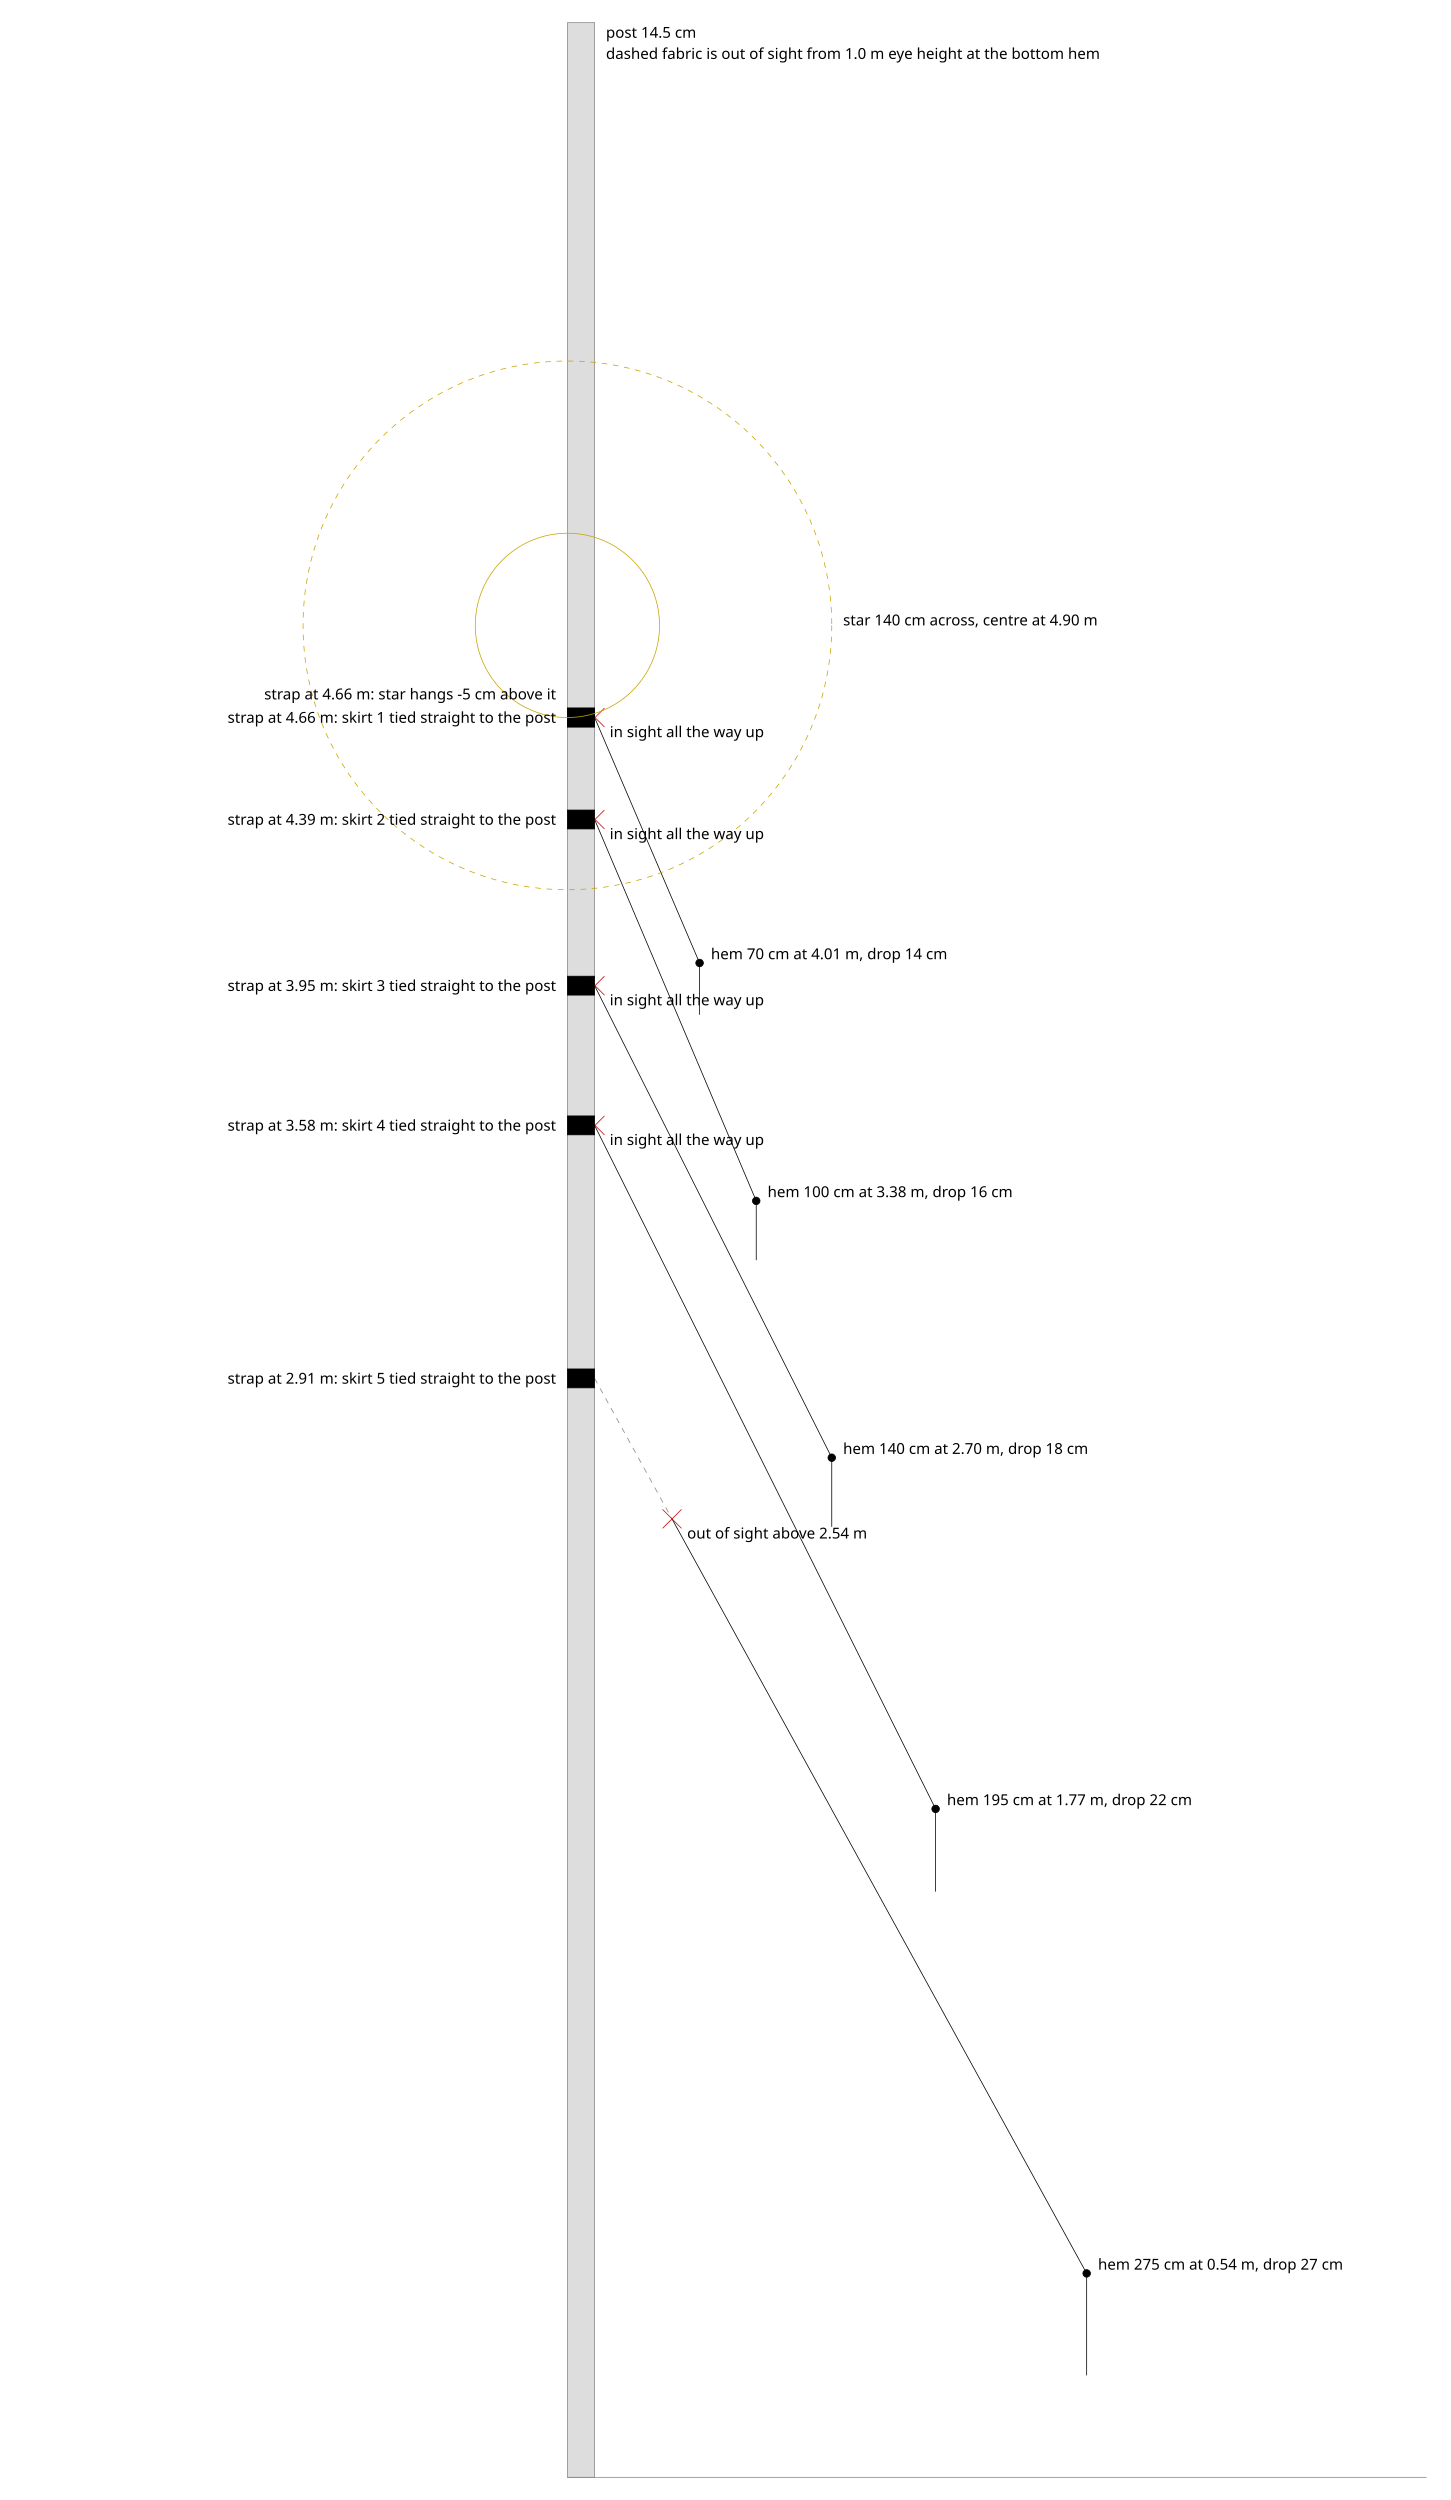
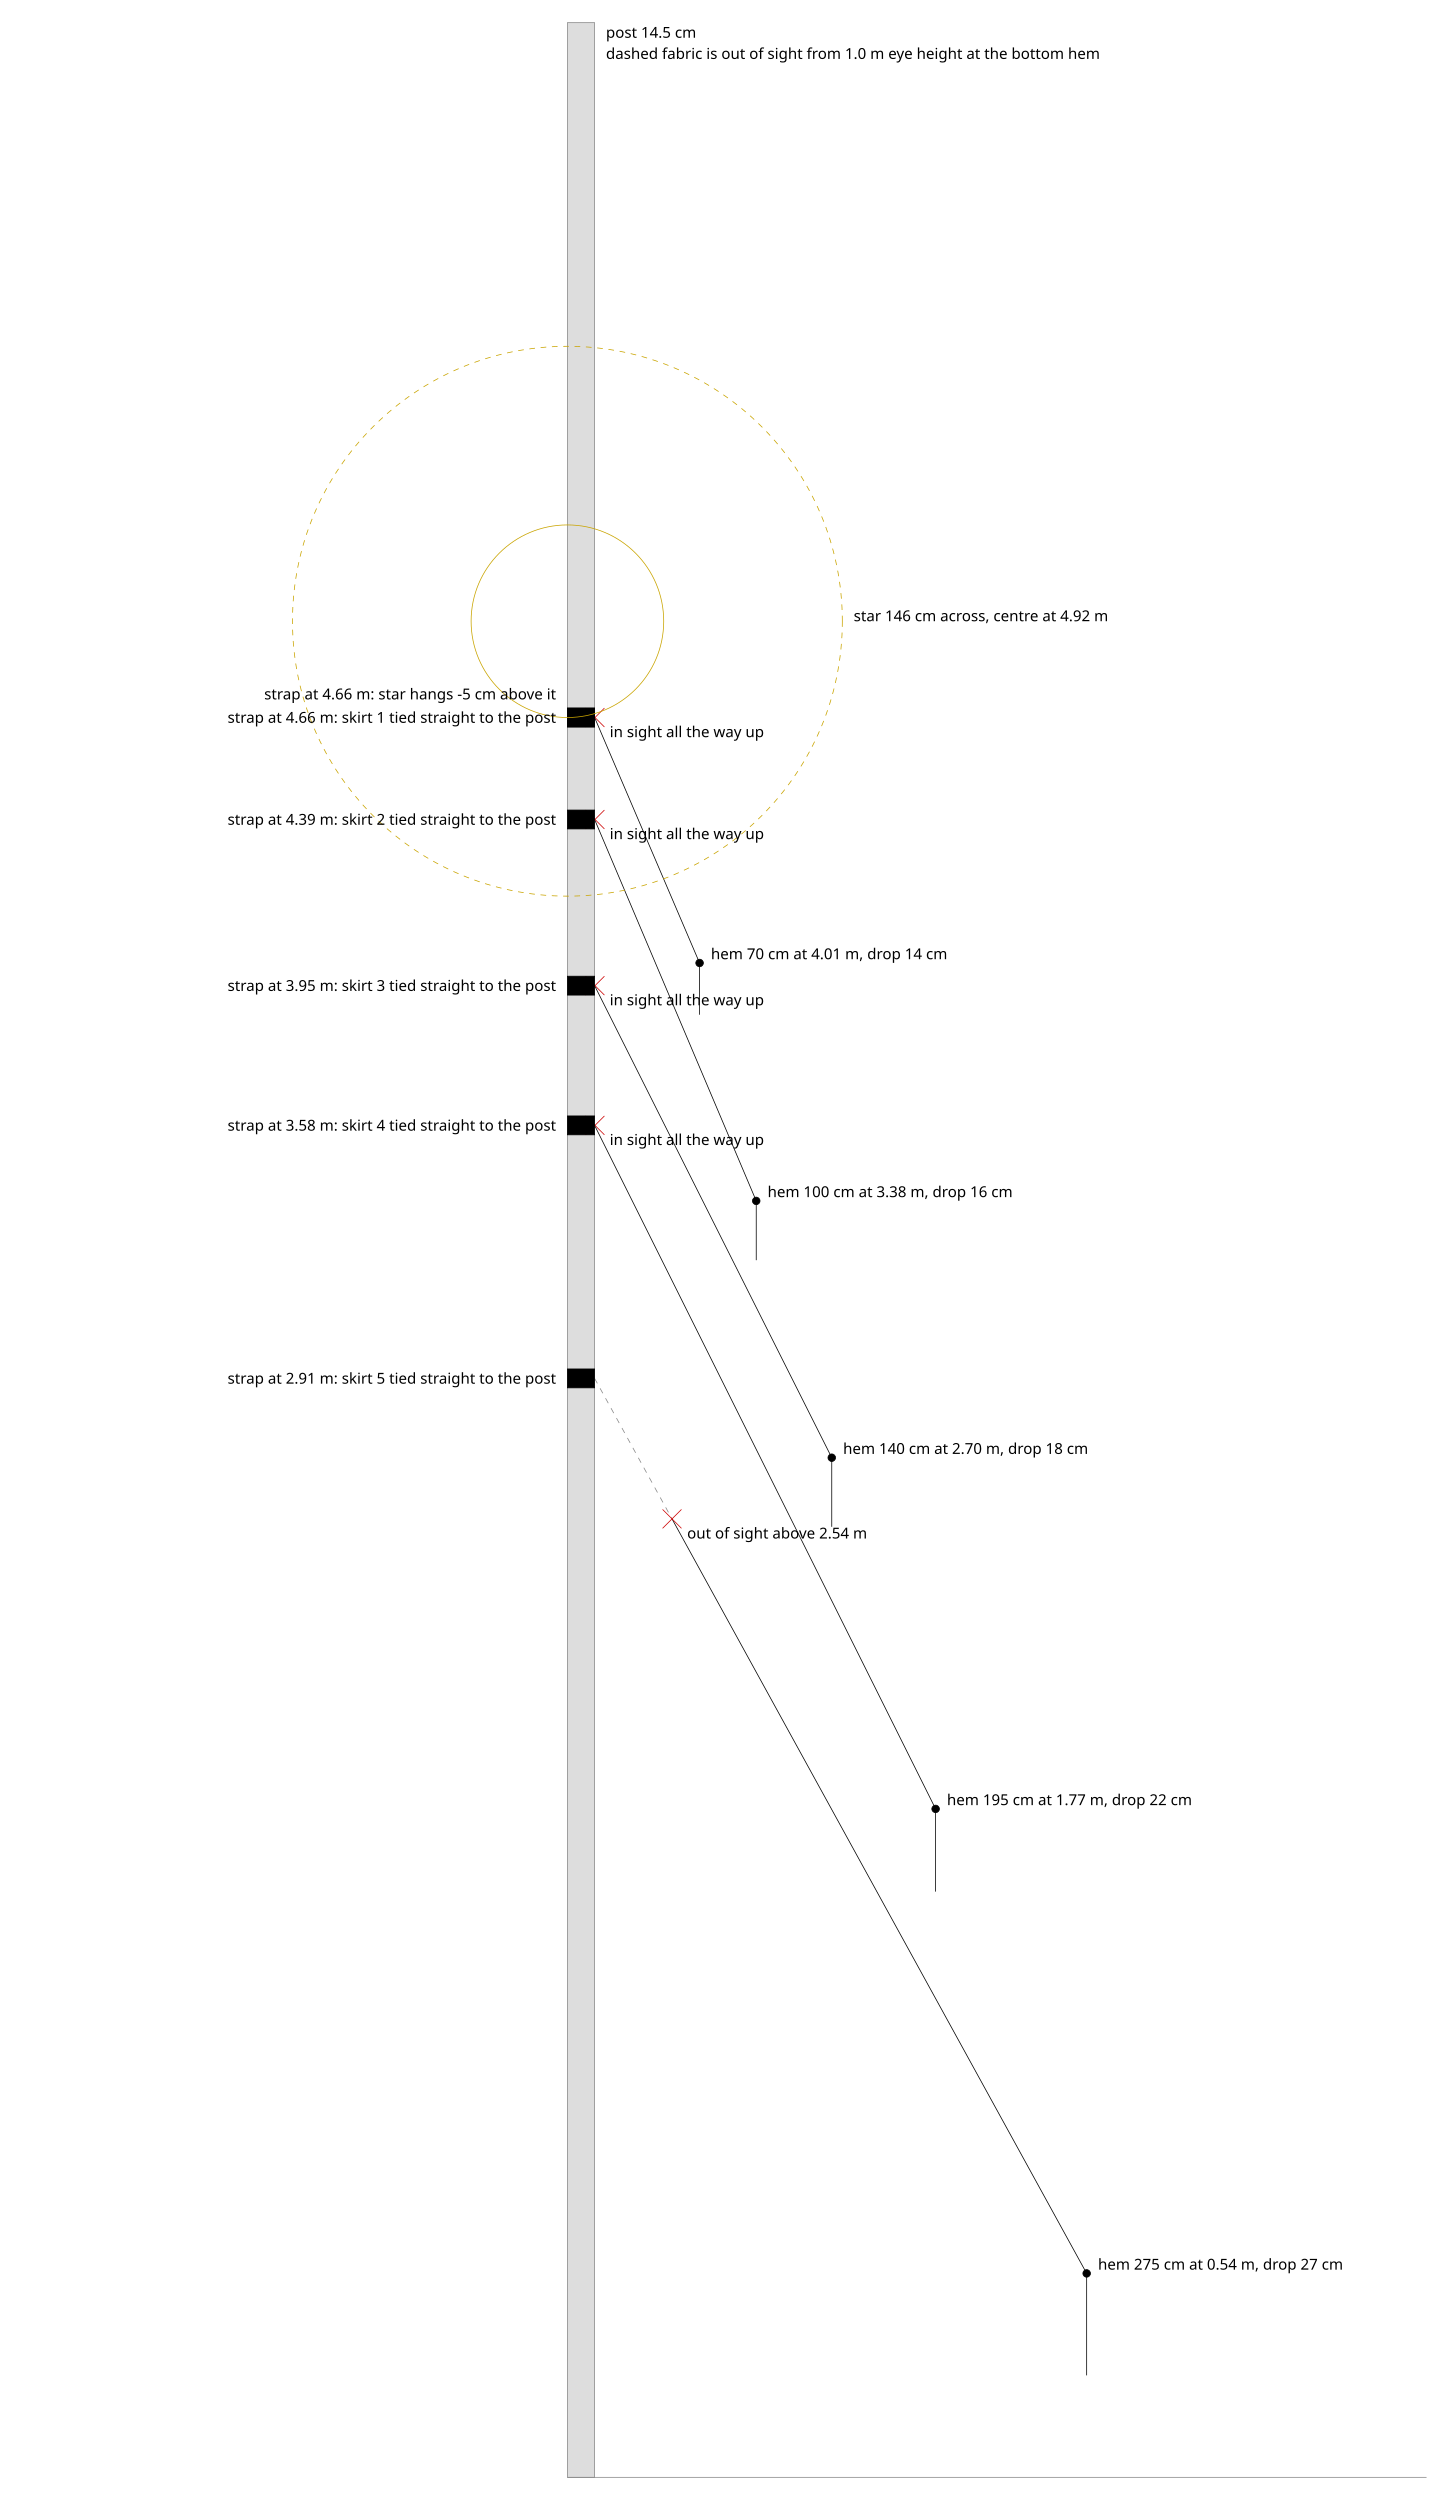
<svg xmlns="http://www.w3.org/2000/svg" viewBox="-1500 -6560 3835 6620" width="384mm" height="662mm">
  <g fill="none" stroke="#000" stroke-width="2">
    <rect x="0" y="-6500" width="72" height="6500" fill="#ddd" stroke="#888" />
    <line x1="0" y1="0" x2="2275" y2="0" stroke="#888" />
    <line x1="72" y1="-4660" x2="350" y2="-4010" />
    <line x1="48" y1="-4685" x2="98" y2="-4635" stroke="#c00" />
    <line x1="48" y1="-4635" x2="98" y2="-4685" stroke="#c00" />
    <line x1="350" y1="-4010" x2="350" y2="-3873" />
    <rect x="0" y="-4685" width="72" height="50" fill="#000" />
    <circle cx="350" cy="-4010" r="10" fill="#000" />
    <line x1="72" y1="-4390" x2="500" y2="-3380" />
    <line x1="48" y1="-4415" x2="98" y2="-4365" stroke="#c00" />
    <line x1="48" y1="-4365" x2="98" y2="-4415" stroke="#c00" />
    <line x1="500" y1="-3380" x2="500" y2="-3223" />
    <rect x="0" y="-4415" width="72" height="50" fill="#000" />
    <circle cx="500" cy="-3380" r="10" fill="#000" />
    <line x1="72" y1="-3950" x2="700" y2="-2700" />
    <line x1="48" y1="-3975" x2="98" y2="-3925" stroke="#c00" />
    <line x1="48" y1="-3925" x2="98" y2="-3975" stroke="#c00" />
    <line x1="700" y1="-2700" x2="700" y2="-2517" />
    <rect x="0" y="-3975" width="72" height="50" fill="#000" />
    <circle cx="700" cy="-2700" r="10" fill="#000" />
    <line x1="72" y1="-3580" x2="975" y2="-1770" />
    <line x1="48" y1="-3605" x2="98" y2="-3555" stroke="#c00" />
    <line x1="48" y1="-3555" x2="98" y2="-3605" stroke="#c00" />
    <line x1="975" y1="-1770" x2="975" y2="-1551" />
    <rect x="0" y="-3605" width="72" height="50" fill="#000" />
    <circle cx="975" cy="-1770" r="10" fill="#000" />
    <line x1="277" y1="-2538" x2="1375" y2="-540" />
    <line x1="72" y1="-2910" x2="277" y2="-2538" stroke="#888" stroke-dasharray="15 15" />
    <line x1="252" y1="-2563" x2="302" y2="-2513" stroke="#c00" />
    <line x1="252" y1="-2513" x2="302" y2="-2563" stroke="#c00" />
    <line x1="1375" y1="-540" x2="1375" y2="-270" />
    <rect x="0" y="-2935" width="72" height="50" fill="#000" />
    <circle cx="1375" cy="-540" r="10" fill="#000" />
    <rect x="0" y="-4685" width="72" height="50" fill="#000" />
-     <circle cx="0" cy="-4904" r="244" stroke="#c9a400" />
-     <circle cx="0" cy="-4904" r="700" stroke="#c9a400" stroke-dasharray="15 15" />
+     <circle cx="0" cy="-4915" r="255" stroke="#c9a400" />
+     <circle cx="0" cy="-4915" r="728" stroke="#c9a400" stroke-dasharray="15 15" />
  </g>
  <g font-family="sans-serif" font-size="40">
    <text x="112" y="-4608" text-anchor="start">in sight all the way up</text>
    <text x="-30" y="-4646" text-anchor="end">strap at 4.66 m: skirt 1 tied straight to the post</text>
    <text x="380" y="-4020" text-anchor="start">hem 70 cm at 4.01 m, drop 14 cm</text>
    <text x="112" y="-4338" text-anchor="start">in sight all the way up</text>
    <text x="-30" y="-4376" text-anchor="end">strap at 4.39 m: skirt 2 tied straight to the post</text>
    <text x="530" y="-3390" text-anchor="start">hem 100 cm at 3.38 m, drop 16 cm</text>
    <text x="112" y="-3898" text-anchor="start">in sight all the way up</text>
    <text x="-30" y="-3936" text-anchor="end">strap at 3.95 m: skirt 3 tied straight to the post</text>
    <text x="730" y="-2710" text-anchor="start">hem 140 cm at 2.70 m, drop 18 cm</text>
    <text x="112" y="-3528" text-anchor="start">in sight all the way up</text>
    <text x="-30" y="-3566" text-anchor="end">strap at 3.58 m: skirt 4 tied straight to the post</text>
    <text x="1005" y="-1780" text-anchor="start">hem 195 cm at 1.77 m, drop 22 cm</text>
    <text x="317" y="-2486" text-anchor="start">out of sight above 2.54 m</text>
    <text x="-30" y="-2896" text-anchor="end">strap at 2.91 m: skirt 5 tied straight to the post</text>
    <text x="1405" y="-550" text-anchor="start">hem 275 cm at 0.54 m, drop 27 cm</text>
    <text x="-30" y="-4708" text-anchor="end">strap at 4.66 m: star hangs -5 cm above it</text>
-     <text x="730" y="-4904" text-anchor="start">star 140 cm across, centre at 4.90 m</text>
+     <text x="758" y="-4915" text-anchor="start">star 146 cm across, centre at 4.92 m</text>
    <text x="102" y="-6460" text-anchor="start">post 14.5 cm</text>
    <text x="102" y="-6404" text-anchor="start">dashed fabric is out of sight from 1.0 m eye height at the bottom hem</text>
  </g>
</svg>
